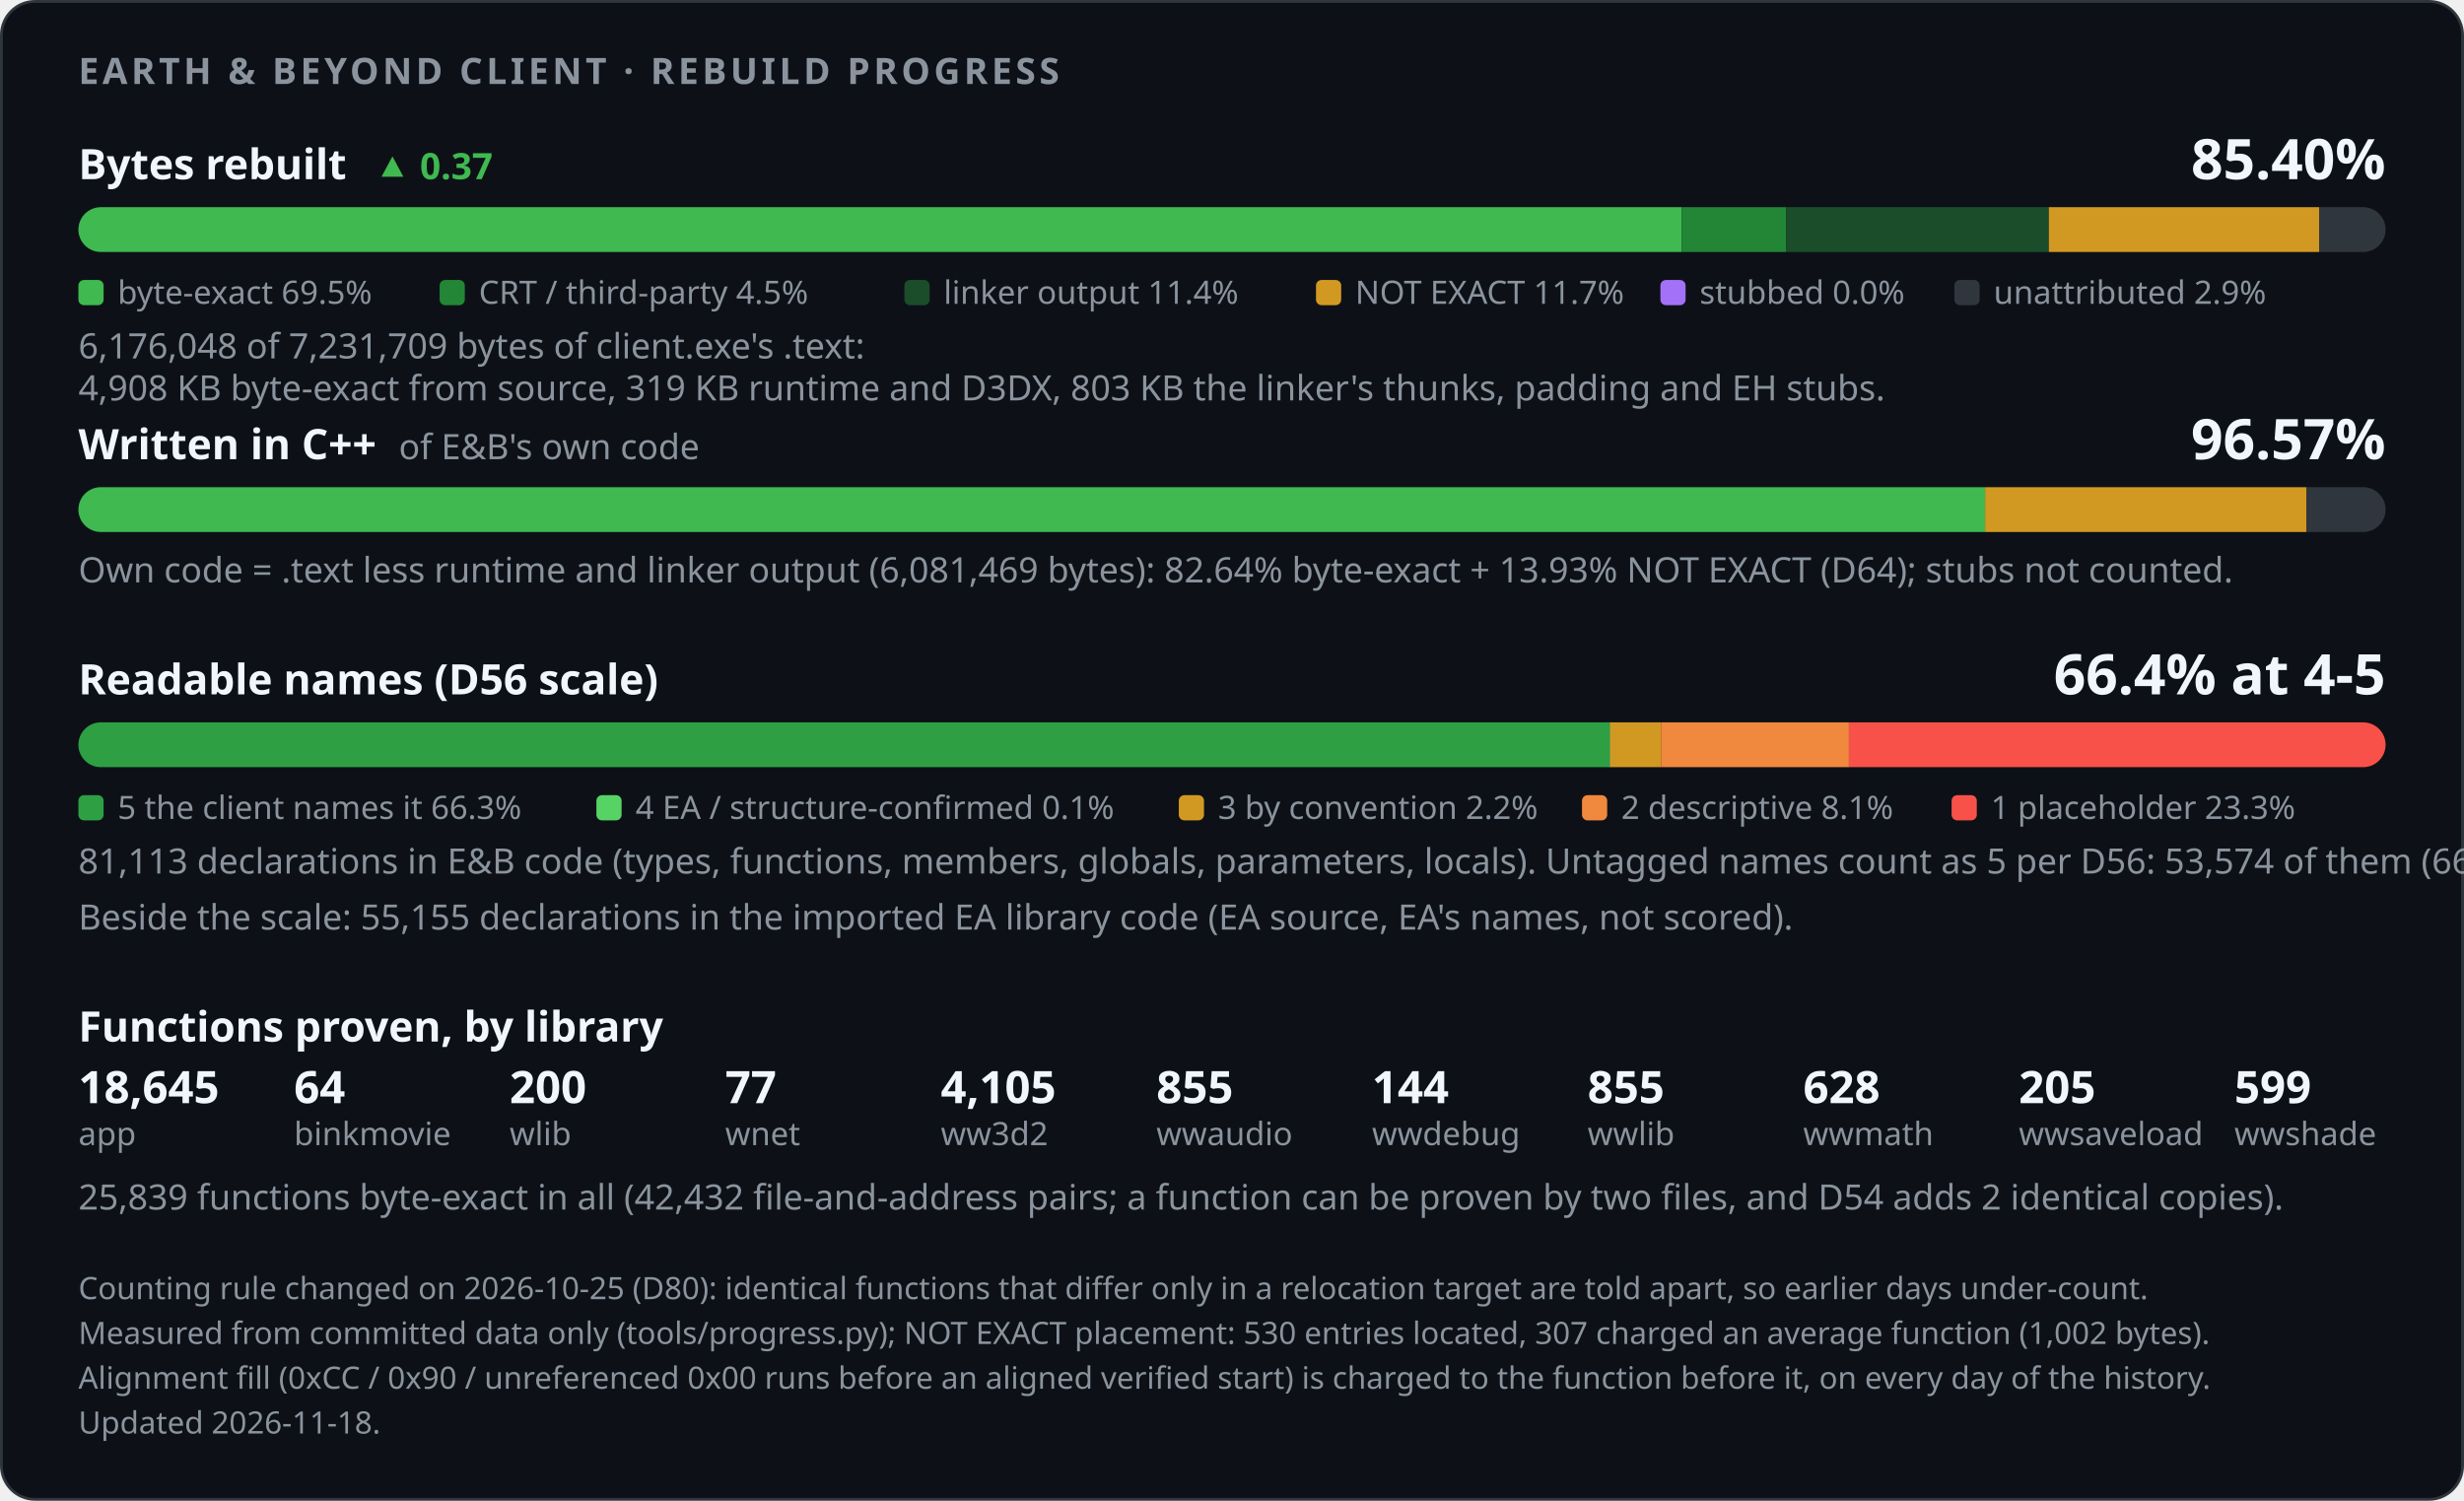
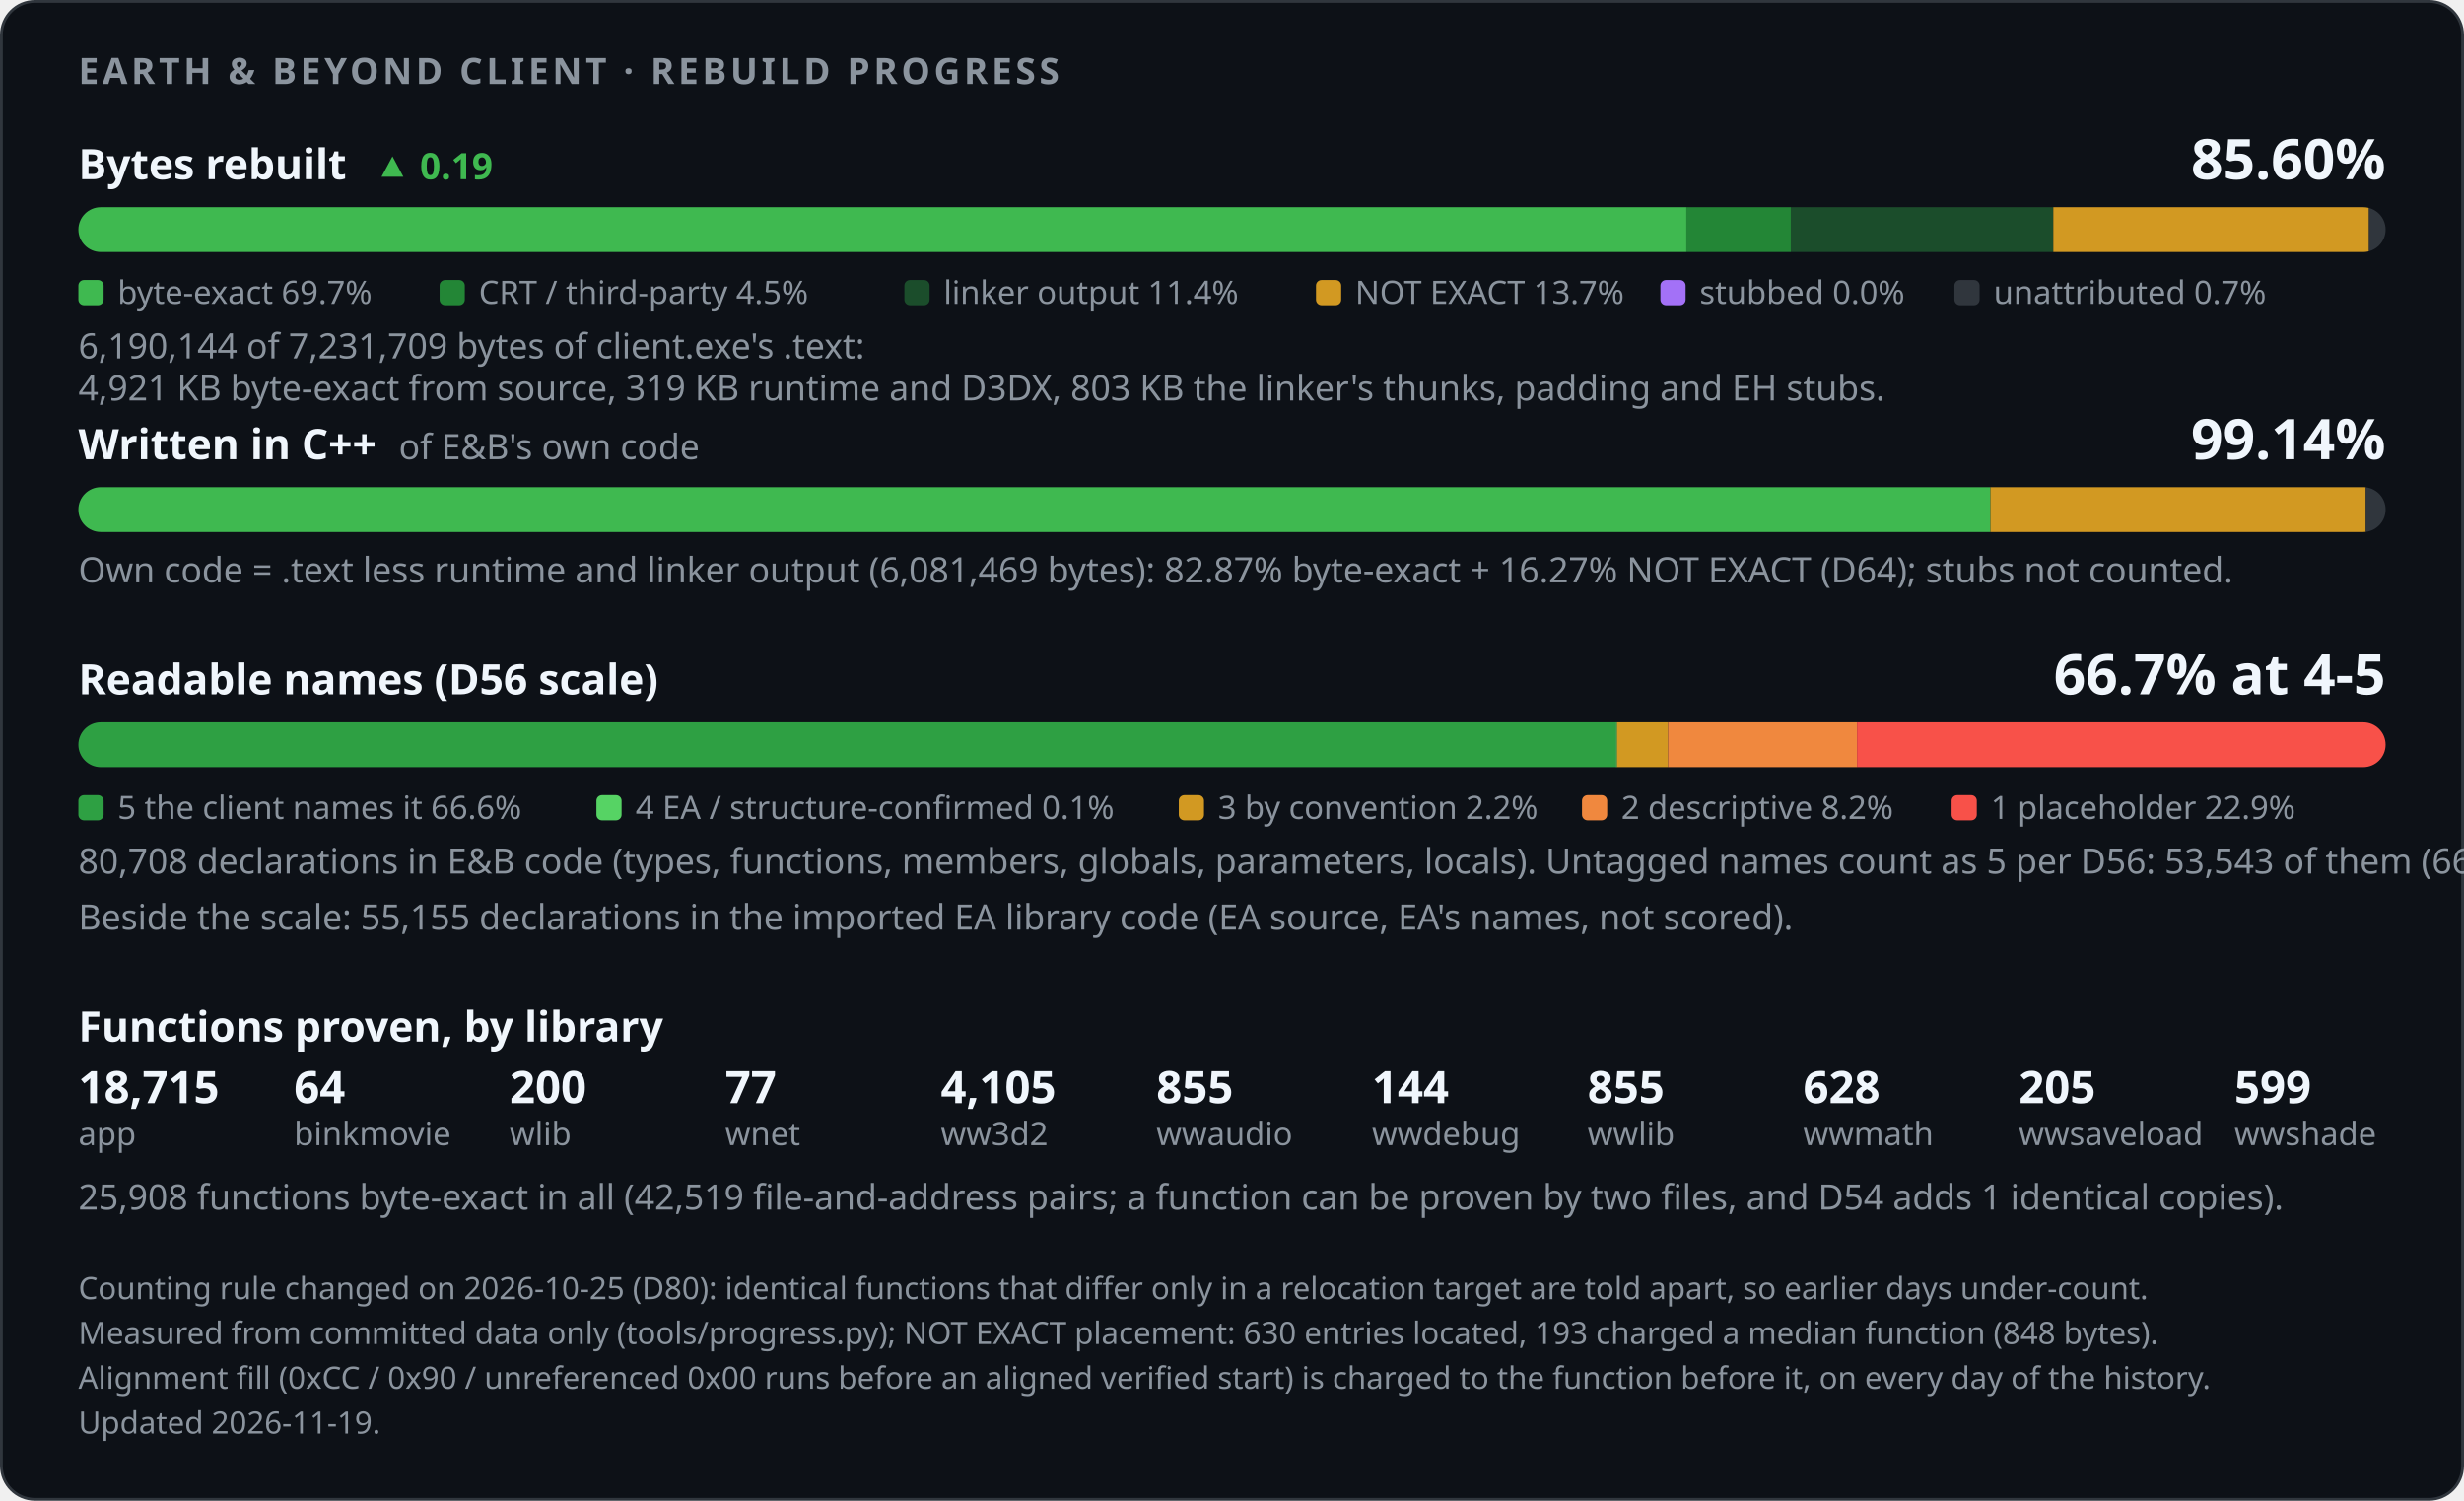
<svg xmlns="http://www.w3.org/2000/svg" width="880" height="536" viewBox="0 0 880 536" role="img" aria-labelledby="title desc">
  <style>
    .card { fill: #0d1117; stroke: #30363d; } .strong { fill: #f0f6fc; } .muted { fill: #8b949e; }
    .grid { stroke: #30363d; } .up { fill: #3fb950; } .down { fill: #f85149; }
    .s-exact { fill: #3fb950; } .s-notexact { fill: #d29922; } .s-stub { fill: #a371f7; }
    .s-third { fill: #238636; } .s-linker { fill: #1b4d2b; } .s-unattr { fill: #30363d; }
    .l-exact { stroke: #3fb950; } .l-written { stroke: #58a6ff; }
    @media (prefers-color-scheme: light) {
      .card { fill: #ffffff; stroke: #d0d7de; } .strong { fill: #1f2328; } .muted { fill: #59636e; }
      .grid { stroke: #d0d7de; } .up { fill: #1a7f37; } .down { fill: #cf222e; }
      .s-exact { fill: #1a7f37; } .s-third { fill: #4ac26b; } .s-linker { fill: #aceebb; } .s-unattr { fill: #d0d7de; }
      .l-exact { stroke: #1a7f37; } .l-written { stroke: #0969da; }
    }
  </style>
  <rect class="card" x="0.5" y="0.5" width="879" height="535" rx="12" />
  <g font-family="-apple-system,BlinkMacSystemFont,'Segoe UI','Noto Sans',Helvetica,Arial,sans-serif">
    <text x="28" y="30" class="muted" font-size="13" font-weight="600" letter-spacing="1.3">EARTH &amp; BEYOND CLIENT · REBUILD PROGRESS</text>
-     <text x="28" y="64" class="strong" font-size="15" font-weight="600">Bytes rebuilt<tspan class="up" dx="10" font-size="13" font-weight="600">▲ 0.37</tspan>
+     <text x="28" y="64" class="strong" font-size="15" font-weight="600">Bytes rebuilt<tspan class="up" dx="10" font-size="13" font-weight="600">▲ 0.19</tspan>
    </text>
-     <text x="852" y="64" class="strong" font-size="20" font-weight="700" text-anchor="end">85.40%</text>
+     <text x="852" y="64" class="strong" font-size="20" font-weight="700" text-anchor="end">85.60%</text>
    <clipPath id="clip74">
      <rect x="28" y="74" width="824" height="16" rx="8.0" />
    </clipPath>
    <g clip-path="url(#clip74)">
-       <rect x="28.00" y="74" width="572.65" height="16" class="s-exact" />
-       <rect x="600.65" y="74" width="37.32" height="16" class="s-third" />
-       <rect x="637.97" y="74" width="93.74" height="16" class="s-linker" />
-       <rect x="731.72" y="74" width="96.55" height="16" class="s-notexact" />
-       <rect x="828.27" y="74" width="23.73" height="16" class="s-unattr" />
+       <rect x="28.00" y="74" width="574.26" height="16" class="s-exact" />
+       <rect x="602.26" y="74" width="37.32" height="16" class="s-third" />
+       <rect x="639.58" y="74" width="93.74" height="16" class="s-linker" />
+       <rect x="733.32" y="74" width="112.73" height="16" class="s-notexact" />
+       <rect x="846.05" y="74" width="5.95" height="16" class="s-unattr" />
    </g>
    <rect x="28" y="100" width="9" height="9" rx="2" class="s-exact" />
-     <text x="42" y="108.5" class="muted" font-size="11.5">byte-exact 69.5%</text>
+     <text x="42" y="108.5" class="muted" font-size="11.5">byte-exact 69.7%</text>
    <rect x="157" y="100" width="9" height="9" rx="2" class="s-third" />
    <text x="171" y="108.5" class="muted" font-size="11.5">CRT / third-party 4.5%</text>
    <rect x="323" y="100" width="9" height="9" rx="2" class="s-linker" />
    <text x="337" y="108.5" class="muted" font-size="11.5">linker output 11.4%</text>
    <rect x="470" y="100" width="9" height="9" rx="2" class="s-notexact" />
-     <text x="484" y="108.5" class="muted" font-size="11.5">NOT EXACT 11.7%</text>
+     <text x="484" y="108.5" class="muted" font-size="11.5">NOT EXACT 13.7%</text>
    <rect x="593" y="100" width="9" height="9" rx="2" class="s-stub" />
    <text x="607" y="108.5" class="muted" font-size="11.5">stubbed 0.0%</text>
    <rect x="698" y="100" width="9" height="9" rx="2" class="s-unattr" />
-     <text x="712" y="108.5" class="muted" font-size="11.5">unattributed 2.9%</text>
-     <text x="28" y="128" class="muted" font-size="12.5">6,176,048 of 7,231,709 bytes of client.exe's .text:</text>
-     <text x="28" y="143" class="muted" font-size="12.5">4,908 KB byte-exact from source, 319 KB runtime and D3DX, 803 KB the linker's thunks, padding and EH stubs.</text>
+     <text x="712" y="108.5" class="muted" font-size="11.5">unattributed 0.7%</text>
+     <text x="28" y="128" class="muted" font-size="12.5">6,190,144 of 7,231,709 bytes of client.exe's .text:</text>
+     <text x="28" y="143" class="muted" font-size="12.5">4,921 KB byte-exact from source, 319 KB runtime and D3DX, 803 KB the linker's thunks, padding and EH stubs.</text>
    <text x="28" y="164" class="strong" font-size="15" font-weight="600">Written in C++<tspan class="muted" font-size="12.5" font-weight="400" dx="8">of E&amp;B's own code</tspan>
    </text>
-     <text x="852" y="164" class="strong" font-size="20" font-weight="700" text-anchor="end">96.57%</text>
+     <text x="852" y="164" class="strong" font-size="20" font-weight="700" text-anchor="end">99.14%</text>
    <clipPath id="clip174">
      <rect x="28" y="174" width="824" height="16" rx="8.0" />
    </clipPath>
    <g clip-path="url(#clip174)">
-       <rect x="28.00" y="174" width="680.96" height="16" class="s-exact" />
-       <rect x="708.96" y="174" width="114.81" height="16" class="s-notexact" />
-       <rect x="823.78" y="174" width="28.22" height="16" class="s-unattr" />
+       <rect x="28.00" y="174" width="682.87" height="16" class="s-exact" />
+       <rect x="710.87" y="174" width="134.05" height="16" class="s-notexact" />
+       <rect x="844.93" y="174" width="7.07" height="16" class="s-unattr" />
    </g>
-     <text x="28" y="208" class="muted" font-size="12.5">Own code = .text less runtime and linker output (6,081,469 bytes): 82.64% byte-exact + 13.93% NOT EXACT (D64); stubs not counted.</text>
+     <text x="28" y="208" class="muted" font-size="12.5">Own code = .text less runtime and linker output (6,081,469 bytes): 82.87% byte-exact + 16.27% NOT EXACT (D64); stubs not counted.</text>
    <text x="28" y="248" class="strong" font-size="15" font-weight="600">Readable names (D56 scale)</text>
-     <text x="852" y="248" class="strong" font-size="20" font-weight="700" text-anchor="end">66.4% at 4-5</text>
+     <text x="852" y="248" class="strong" font-size="20" font-weight="700" text-anchor="end">66.7% at 4-5</text>
    <clipPath id="clip258">
      <rect x="28" y="258" width="824" height="16" rx="8.0" />
    </clipPath>
    <g clip-path="url(#clip258)">
-       <rect x="28.00" y="258" width="546.65" height="16" fill="#2ea043" />
-       <rect x="574.65" y="258" width="0.44" height="16" fill="#56d364" />
-       <rect x="575.08" y="258" width="18.10" height="16" fill="#d29922" />
-       <rect x="593.19" y="258" width="67.14" height="16" fill="#f0883e" />
-       <rect x="660.33" y="258" width="191.67" height="16" fill="#f85149" />
+       <rect x="28.00" y="258" width="549.07" height="16" fill="#2ea043" />
+       <rect x="577.07" y="258" width="0.44" height="16" fill="#56d364" />
+       <rect x="577.51" y="258" width="18.19" height="16" fill="#d29922" />
+       <rect x="595.71" y="258" width="67.52" height="16" fill="#f0883e" />
+       <rect x="663.22" y="258" width="188.78" height="16" fill="#f85149" />
    </g>
    <rect x="28" y="284" width="9" height="9" rx="2" fill="#2ea043" />
-     <text x="42" y="292.5" class="muted" font-size="11.5">5 the client names it 66.3%</text>
+     <text x="42" y="292.5" class="muted" font-size="11.5">5 the client names it 66.6%</text>
    <rect x="213" y="284" width="9" height="9" rx="2" fill="#56d364" />
    <text x="227" y="292.5" class="muted" font-size="11.5">4 EA / structure-confirmed 0.1%</text>
    <rect x="421" y="284" width="9" height="9" rx="2" fill="#d29922" />
    <text x="435" y="292.5" class="muted" font-size="11.5">3 by convention 2.2%</text>
    <rect x="565" y="284" width="9" height="9" rx="2" fill="#f0883e" />
-     <text x="579" y="292.5" class="muted" font-size="11.5">2 descriptive 8.1%</text>
+     <text x="579" y="292.5" class="muted" font-size="11.5">2 descriptive 8.2%</text>
    <rect x="697" y="284" width="9" height="9" rx="2" fill="#f85149" />
-     <text x="711" y="292.5" class="muted" font-size="11.5">1 placeholder 23.3%</text>
-     <text x="28" y="312" class="muted" font-size="12.5">81,113 declarations in E&amp;B code (types, functions, members, globals, parameters, locals). Untagged names count as 5 per D56: 53,574 of them (66.0%).</text>
+     <text x="711" y="292.5" class="muted" font-size="11.5">1 placeholder 22.9%</text>
+     <text x="28" y="312" class="muted" font-size="12.5">80,708 declarations in E&amp;B code (types, functions, members, globals, parameters, locals). Untagged names count as 5 per D56: 53,543 of them (66.3%).</text>
    <text x="28" y="332" class="muted" font-size="12.5">Beside the scale: 55,155 declarations in the imported EA library code (EA source, EA's names, not scored).</text>
    <text x="28" y="372" class="strong" font-size="15" font-weight="600">Functions proven, by library</text>
-     <text x="28" y="394" class="strong" font-size="16" font-weight="700">18,645</text>
+     <text x="28" y="394" class="strong" font-size="16" font-weight="700">18,715</text>
    <text x="28" y="409" class="muted" font-size="11.5">app</text>
    <text x="105" y="394" class="strong" font-size="16" font-weight="700">64</text>
    <text x="105" y="409" class="muted" font-size="11.5">binkmovie</text>
    <text x="182" y="394" class="strong" font-size="16" font-weight="700">200</text>
    <text x="182" y="409" class="muted" font-size="11.5">wlib</text>
    <text x="259" y="394" class="strong" font-size="16" font-weight="700">77</text>
    <text x="259" y="409" class="muted" font-size="11.5">wnet</text>
    <text x="336" y="394" class="strong" font-size="16" font-weight="700">4,105</text>
    <text x="336" y="409" class="muted" font-size="11.5">ww3d2</text>
    <text x="413" y="394" class="strong" font-size="16" font-weight="700">855</text>
    <text x="413" y="409" class="muted" font-size="11.5">wwaudio</text>
    <text x="490" y="394" class="strong" font-size="16" font-weight="700">144</text>
    <text x="490" y="409" class="muted" font-size="11.5">wwdebug</text>
    <text x="567" y="394" class="strong" font-size="16" font-weight="700">855</text>
    <text x="567" y="409" class="muted" font-size="11.5">wwlib</text>
    <text x="644" y="394" class="strong" font-size="16" font-weight="700">628</text>
    <text x="644" y="409" class="muted" font-size="11.5">wwmath</text>
    <text x="721" y="394" class="strong" font-size="16" font-weight="700">205</text>
    <text x="721" y="409" class="muted" font-size="11.5">wwsaveload</text>
    <text x="798" y="394" class="strong" font-size="16" font-weight="700">599</text>
    <text x="798" y="409" class="muted" font-size="11.5">wwshade</text>
-     <text x="28" y="432" class="muted" font-size="12.5">25,839 functions byte-exact in all (42,432 file-and-address pairs; a function can be proven by two files, and D54 adds 2 identical copies).</text>
+     <text x="28" y="432" class="muted" font-size="12.5">25,908 functions byte-exact in all (42,519 file-and-address pairs; a function can be proven by two files, and D54 adds 1 identical copies).</text>
    <text x="28" y="464" class="muted" font-size="11">Counting rule changed on 2026-10-25 (D80): identical functions that differ only in a relocation target are told apart, so earlier days under-count.</text>
-     <text x="28" y="480" class="muted" font-size="11">Measured from committed data only (tools/progress.py); NOT EXACT placement: 530 entries located, 307 charged an average function (1,002 bytes).</text>
+     <text x="28" y="480" class="muted" font-size="11">Measured from committed data only (tools/progress.py); NOT EXACT placement: 630 entries located, 193 charged a median function (848 bytes).</text>
    <text x="28" y="496" class="muted" font-size="11">Alignment fill (0xCC / 0x90 / unreferenced 0x00 runs before an aligned verified start) is charged to the function before it, on every day of the history.</text>
-     <text x="28" y="512" class="muted" font-size="11">Updated 2026-11-18.</text>
+     <text x="28" y="512" class="muted" font-size="11">Updated 2026-11-19.</text>
  </g>
</svg>
